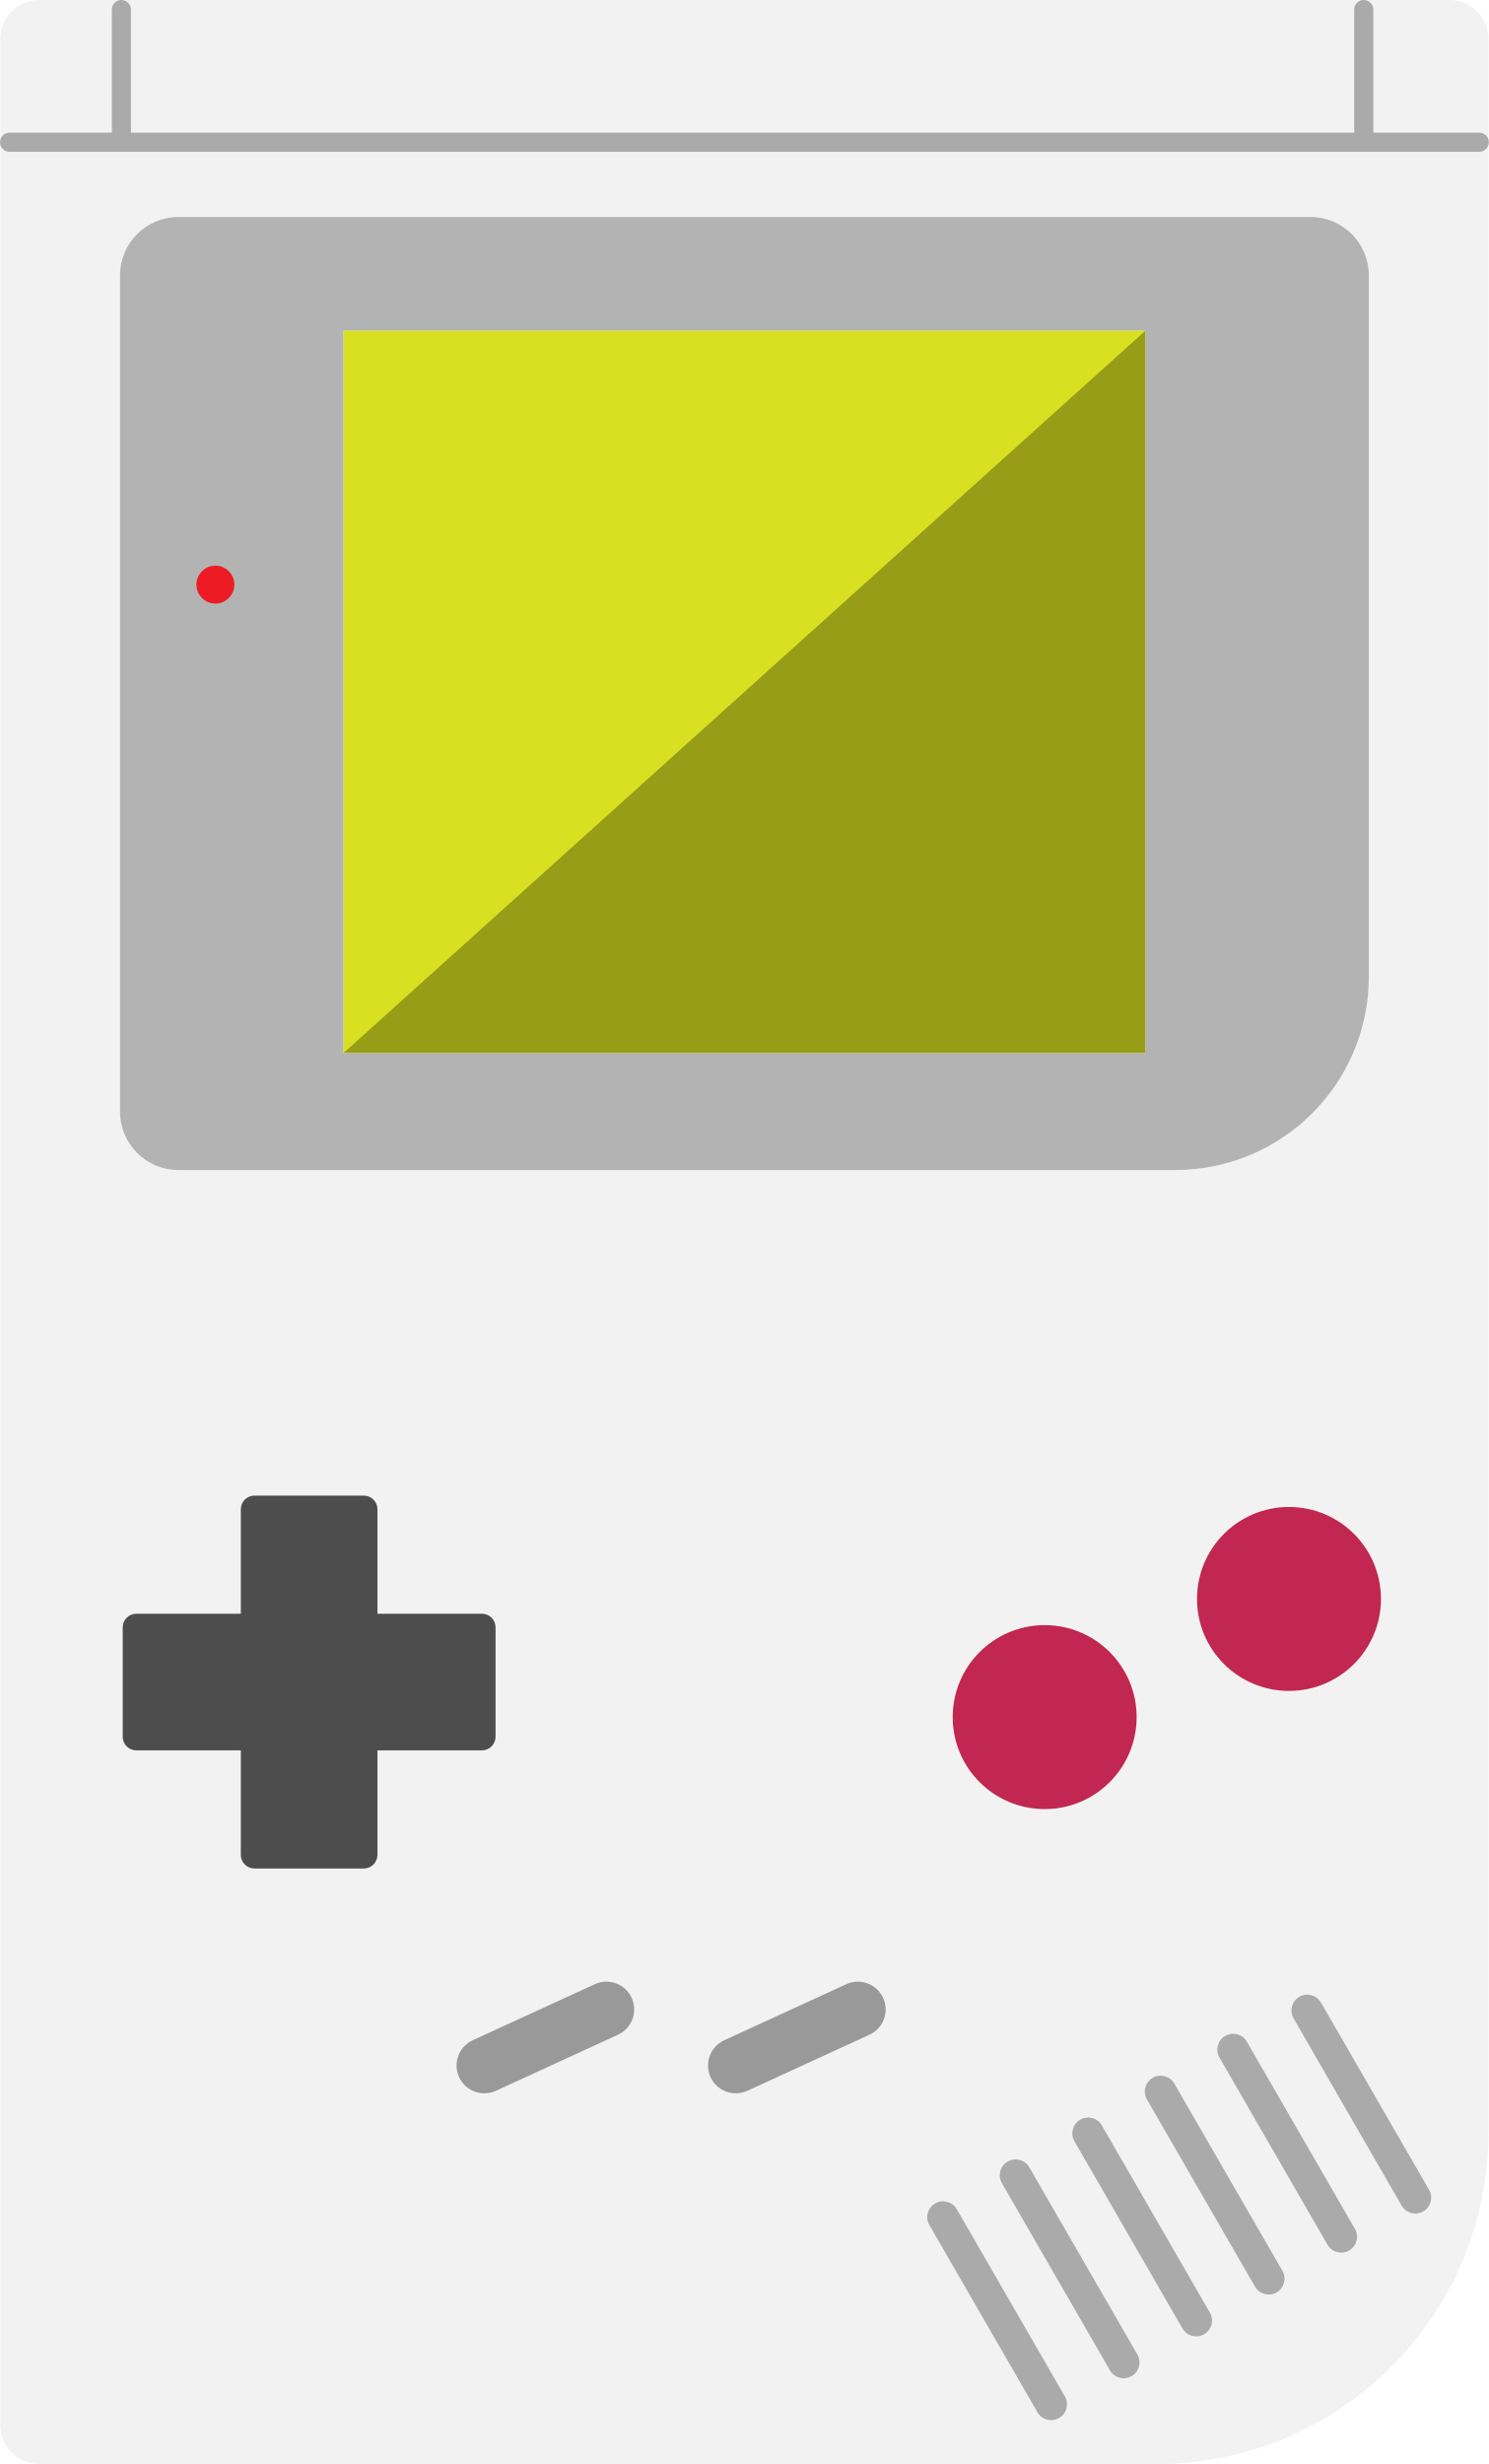
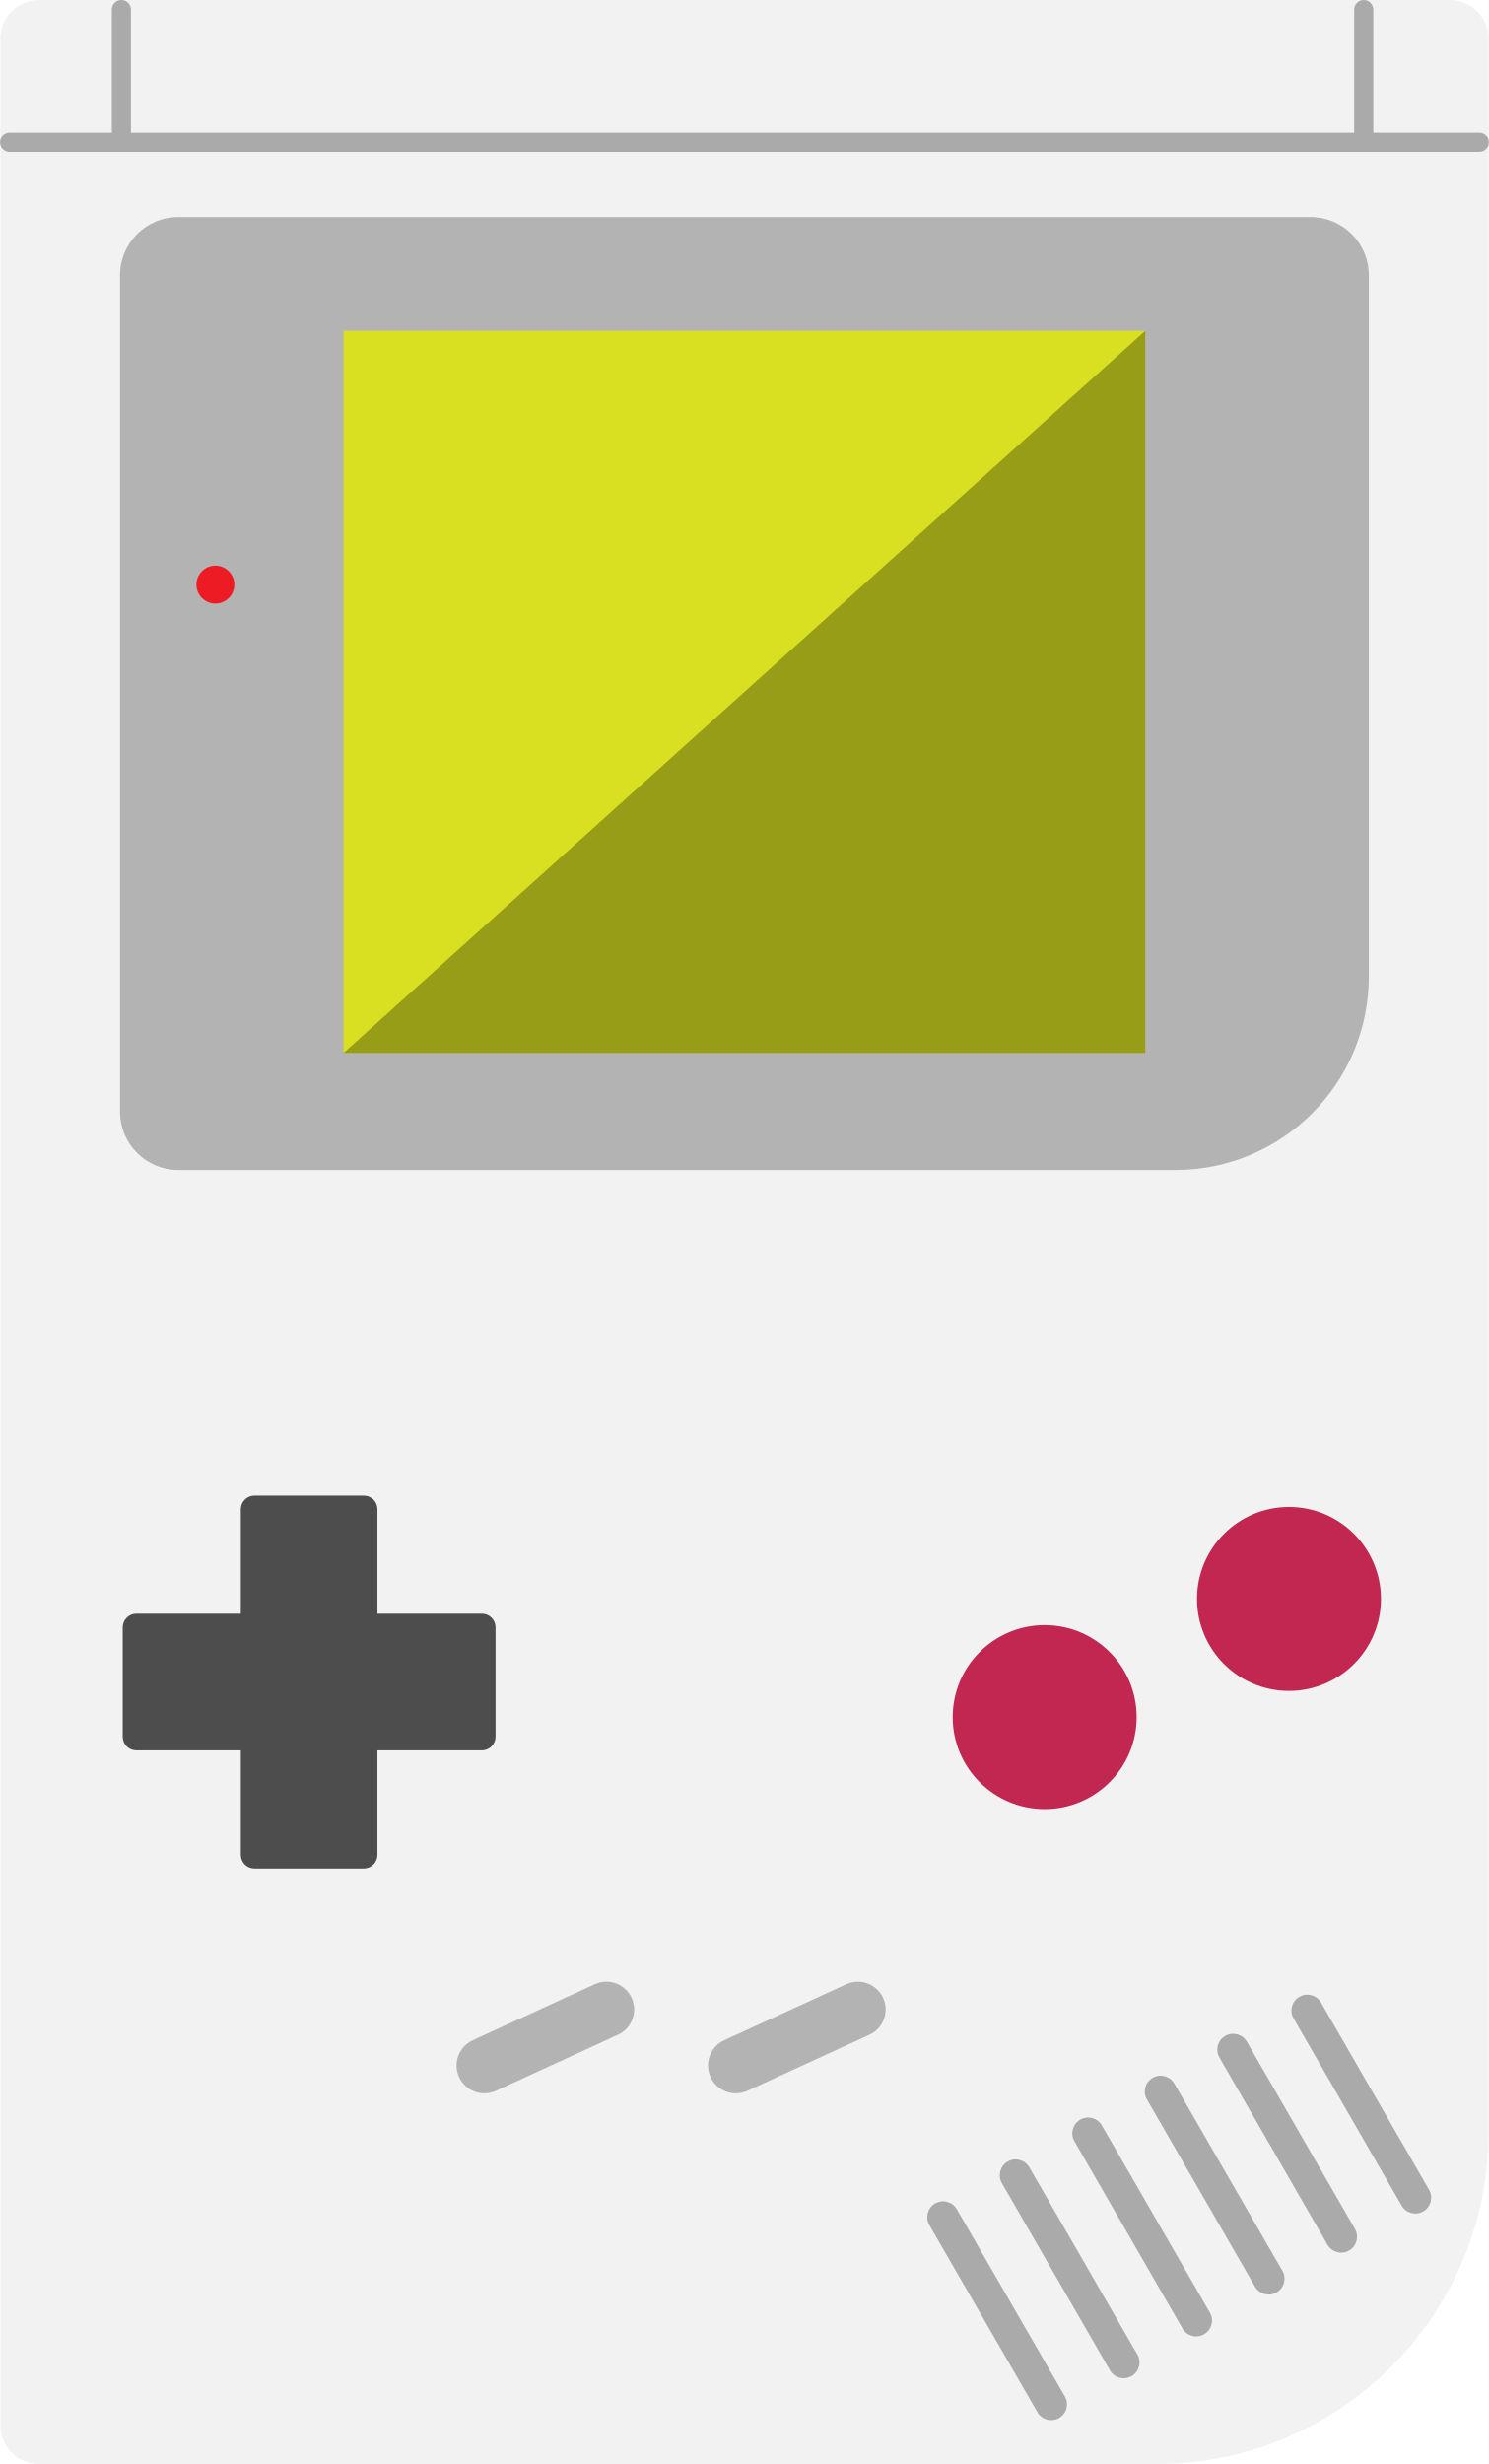
- <svg xmlns="http://www.w3.org/2000/svg" id="_レイヤー_1" data-name="レイヤー 1" viewBox="0 0 604.34 1000">
+ <svg xmlns="http://www.w3.org/2000/svg" id="GB" viewBox="0 0 604.34 1000">
  <defs>
    <style>
      .cls-1 {
        fill: #d9e021;
      }

      .cls-2 {
        opacity: .3;
      }

      .cls-3 {
        fill: #4d4d4d;
      }

      .cls-4 {
        fill: #c12750;
      }

      .cls-5 {
        fill: #f2f2f2;
      }

      .cls-6 {
-         fill: #999;
+         fill: #b3b3b3;
      }

      .cls-7 {
-         fill: #b3b3b3;
-       }
- 
-       .cls-8 {
        fill: #ed1c24;
      }
    </style>
  </defs>
-   <path id="shell" class="cls-5" d="M588.48,0H15.86C7.18,0,.15,7.03.15,15.71v968.59c0,8.67,7.03,15.71,15.71,15.71h453.59c74.42,0,134.75-60.33,134.75-134.75V15.71c0-8.67-7.03-15.71-15.71-15.71ZM555.62,396.31c0,43.38-35.16,78.54-78.54,78.54H72.38c-13.07,0-23.66-10.59-23.66-23.66V111.73c0-13.07,10.59-23.66,23.66-23.66h459.59c13.07,0,23.66,10.59,23.66,23.66v284.58Z" />
-   <path id="glass" class="cls-7" d="M531.96,88.07H72.38c-13.07,0-23.66,10.59-23.66,23.66v339.46c0,13.07,10.59,23.66,23.66,23.66h404.71c43.38,0,78.54-35.16,78.54-78.54V111.73c0-13.07-10.59-23.66-23.66-23.66ZM464.87,427.33H139.47V134.27h325.4v293.06Z" />
+   <path id="shell" class="cls-5" d="M604.19,15.71v849.54c0,74.42-60.33,134.75-134.75,134.75H15.86c-8.68,0-15.71-7.03-15.71-15.71V15.71C.15,7.03,7.18,0,15.86,0h572.62c8.68,0,15.71,7.03,15.71,15.71Z" />
+   <path id="glass" class="cls-6" d="M555.62,111.73v284.58c0,43.38-35.16,78.54-78.54,78.54H72.38c-13.07,0-23.66-10.59-23.66-23.66V111.73c0-13.06,10.59-23.66,23.66-23.66h459.58c13.07,0,23.66,10.6,23.66,23.66Z" />
  <rect id="screen" class="cls-1" x="139.47" y="134.27" width="325.4" height="293.06" />
  <polygon id="shadow" class="cls-2" points="139.47 427.33 464.87 134.27 464.87 427.33 139.47 427.33" />
  <rect id="rubber" class="cls-6" x="284.94" y="815.59" width="77.07" height="22.56" rx="11.28" ry="11.28" transform="translate(-315.53 210.41) rotate(-24.66)" />
  <rect id="rubber-2" data-name="rubber" class="cls-6" x="182.87" y="815.59" width="77.07" height="22.56" rx="11.28" ry="11.28" transform="translate(-324.84 167.82) rotate(-24.66)" />
  <path id="shadow-2" data-name="shadow" class="cls-2" d="M600.46,53.83h-43.02V3.88c0-2.14-1.74-3.88-3.88-3.88s-3.88,1.74-3.88,3.88v49.96H53.15V3.88c0-2.14-1.74-3.88-3.88-3.88s-3.88,1.74-3.88,3.88v49.96H3.88c-2.14,0-3.88,1.74-3.88,3.88s1.74,3.88,3.88,3.88h596.59c2.14,0,3.88-1.74,3.88-3.88s-1.74-3.88-3.88-3.88Z" />
  <path id="cross" class="cls-3" d="M201.15,660.46v44.38c0,3.06-2.48,5.54-5.54,5.54h-42.4v42.4c0,3.06-2.48,5.54-5.54,5.54h-44.38c-3.06,0-5.54-2.48-5.54-5.54v-42.4h-42.4c-3.06,0-5.54-2.48-5.54-5.54v-44.38c0-3.06,2.48-5.54,5.54-5.54h42.4v-42.4c0-3.06,2.48-5.54,5.54-5.54h44.38c3.06,0,5.54,2.48,5.54,5.54v42.4h42.4c3.06,0,5.54,2.48,5.54,5.54Z" />
-   <g id="shadow-3" data-name="shadow">
-     <rect id="shadow-4" data-name="shadow" class="cls-2" x="354.46" y="931.37" width="100.57" height="12.85" rx="6.42" ry="6.42" transform="translate(1014.52 118.38) rotate(60)" />
-     <rect id="shadow-5" data-name="shadow" class="cls-2" x="383.89" y="914.37" width="100.57" height="12.85" rx="6.42" ry="6.42" transform="translate(1014.52 84.39) rotate(60)" />
-     <rect id="shadow-6" data-name="shadow" class="cls-2" x="413.33" y="897.37" width="100.57" height="12.85" rx="6.42" ry="6.42" transform="translate(1014.52 50.4) rotate(60)" />
-     <rect id="shadow-7" data-name="shadow" class="cls-2" x="442.77" y="880.38" width="100.57" height="12.85" rx="6.42" ry="6.42" transform="translate(1014.51 16.41) rotate(60)" />
-     <rect id="shadow-8" data-name="shadow" class="cls-2" x="472.2" y="863.38" width="100.57" height="12.85" rx="6.42" ry="6.42" transform="translate(1014.51 -17.58) rotate(60)" />
-     <rect id="shadow-9" data-name="shadow" class="cls-2" x="502.29" y="847.52" width="100.57" height="12.85" rx="6.42" ry="6.42" transform="translate(1015.82 -51.58) rotate(60)" />
+   <g>
+     <rect id="shadow-3" data-name="shadow" class="cls-2" x="354.46" y="931.37" width="100.57" height="12.85" rx="6.42" ry="6.42" transform="translate(1014.52 118.38) rotate(60)" />
+     <rect id="shadow-4" data-name="shadow" class="cls-2" x="383.89" y="914.37" width="100.57" height="12.85" rx="6.42" ry="6.42" transform="translate(1014.52 84.39) rotate(60)" />
+     <rect id="shadow-5" data-name="shadow" class="cls-2" x="413.33" y="897.37" width="100.57" height="12.85" rx="6.42" ry="6.42" transform="translate(1014.52 50.4) rotate(60)" />
+     <rect id="shadow-6" data-name="shadow" class="cls-2" x="442.77" y="880.38" width="100.57" height="12.85" rx="6.42" ry="6.42" transform="translate(1014.51 16.41) rotate(60)" />
+     <rect id="shadow-7" data-name="shadow" class="cls-2" x="472.2" y="863.38" width="100.57" height="12.85" rx="6.42" ry="6.42" transform="translate(1014.51 -17.58) rotate(60)" />
+     <rect id="shadow-8" data-name="shadow" class="cls-2" x="502.29" y="847.52" width="100.57" height="12.85" rx="6.42" ry="6.42" transform="translate(1015.82 -51.58) rotate(60)" />
  </g>
  <circle id="AB" class="cls-4" cx="424.04" cy="696.88" r="37.33" />
  <circle id="AB-2" data-name="AB" class="cls-4" cx="523.21" cy="648.92" r="37.33" />
-   <circle id="lamp" class="cls-8" cx="87.43" cy="237.26" r="7.7" />
+   <circle id="lamp" class="cls-7" cx="87.43" cy="237.26" r="7.7" />
</svg>
